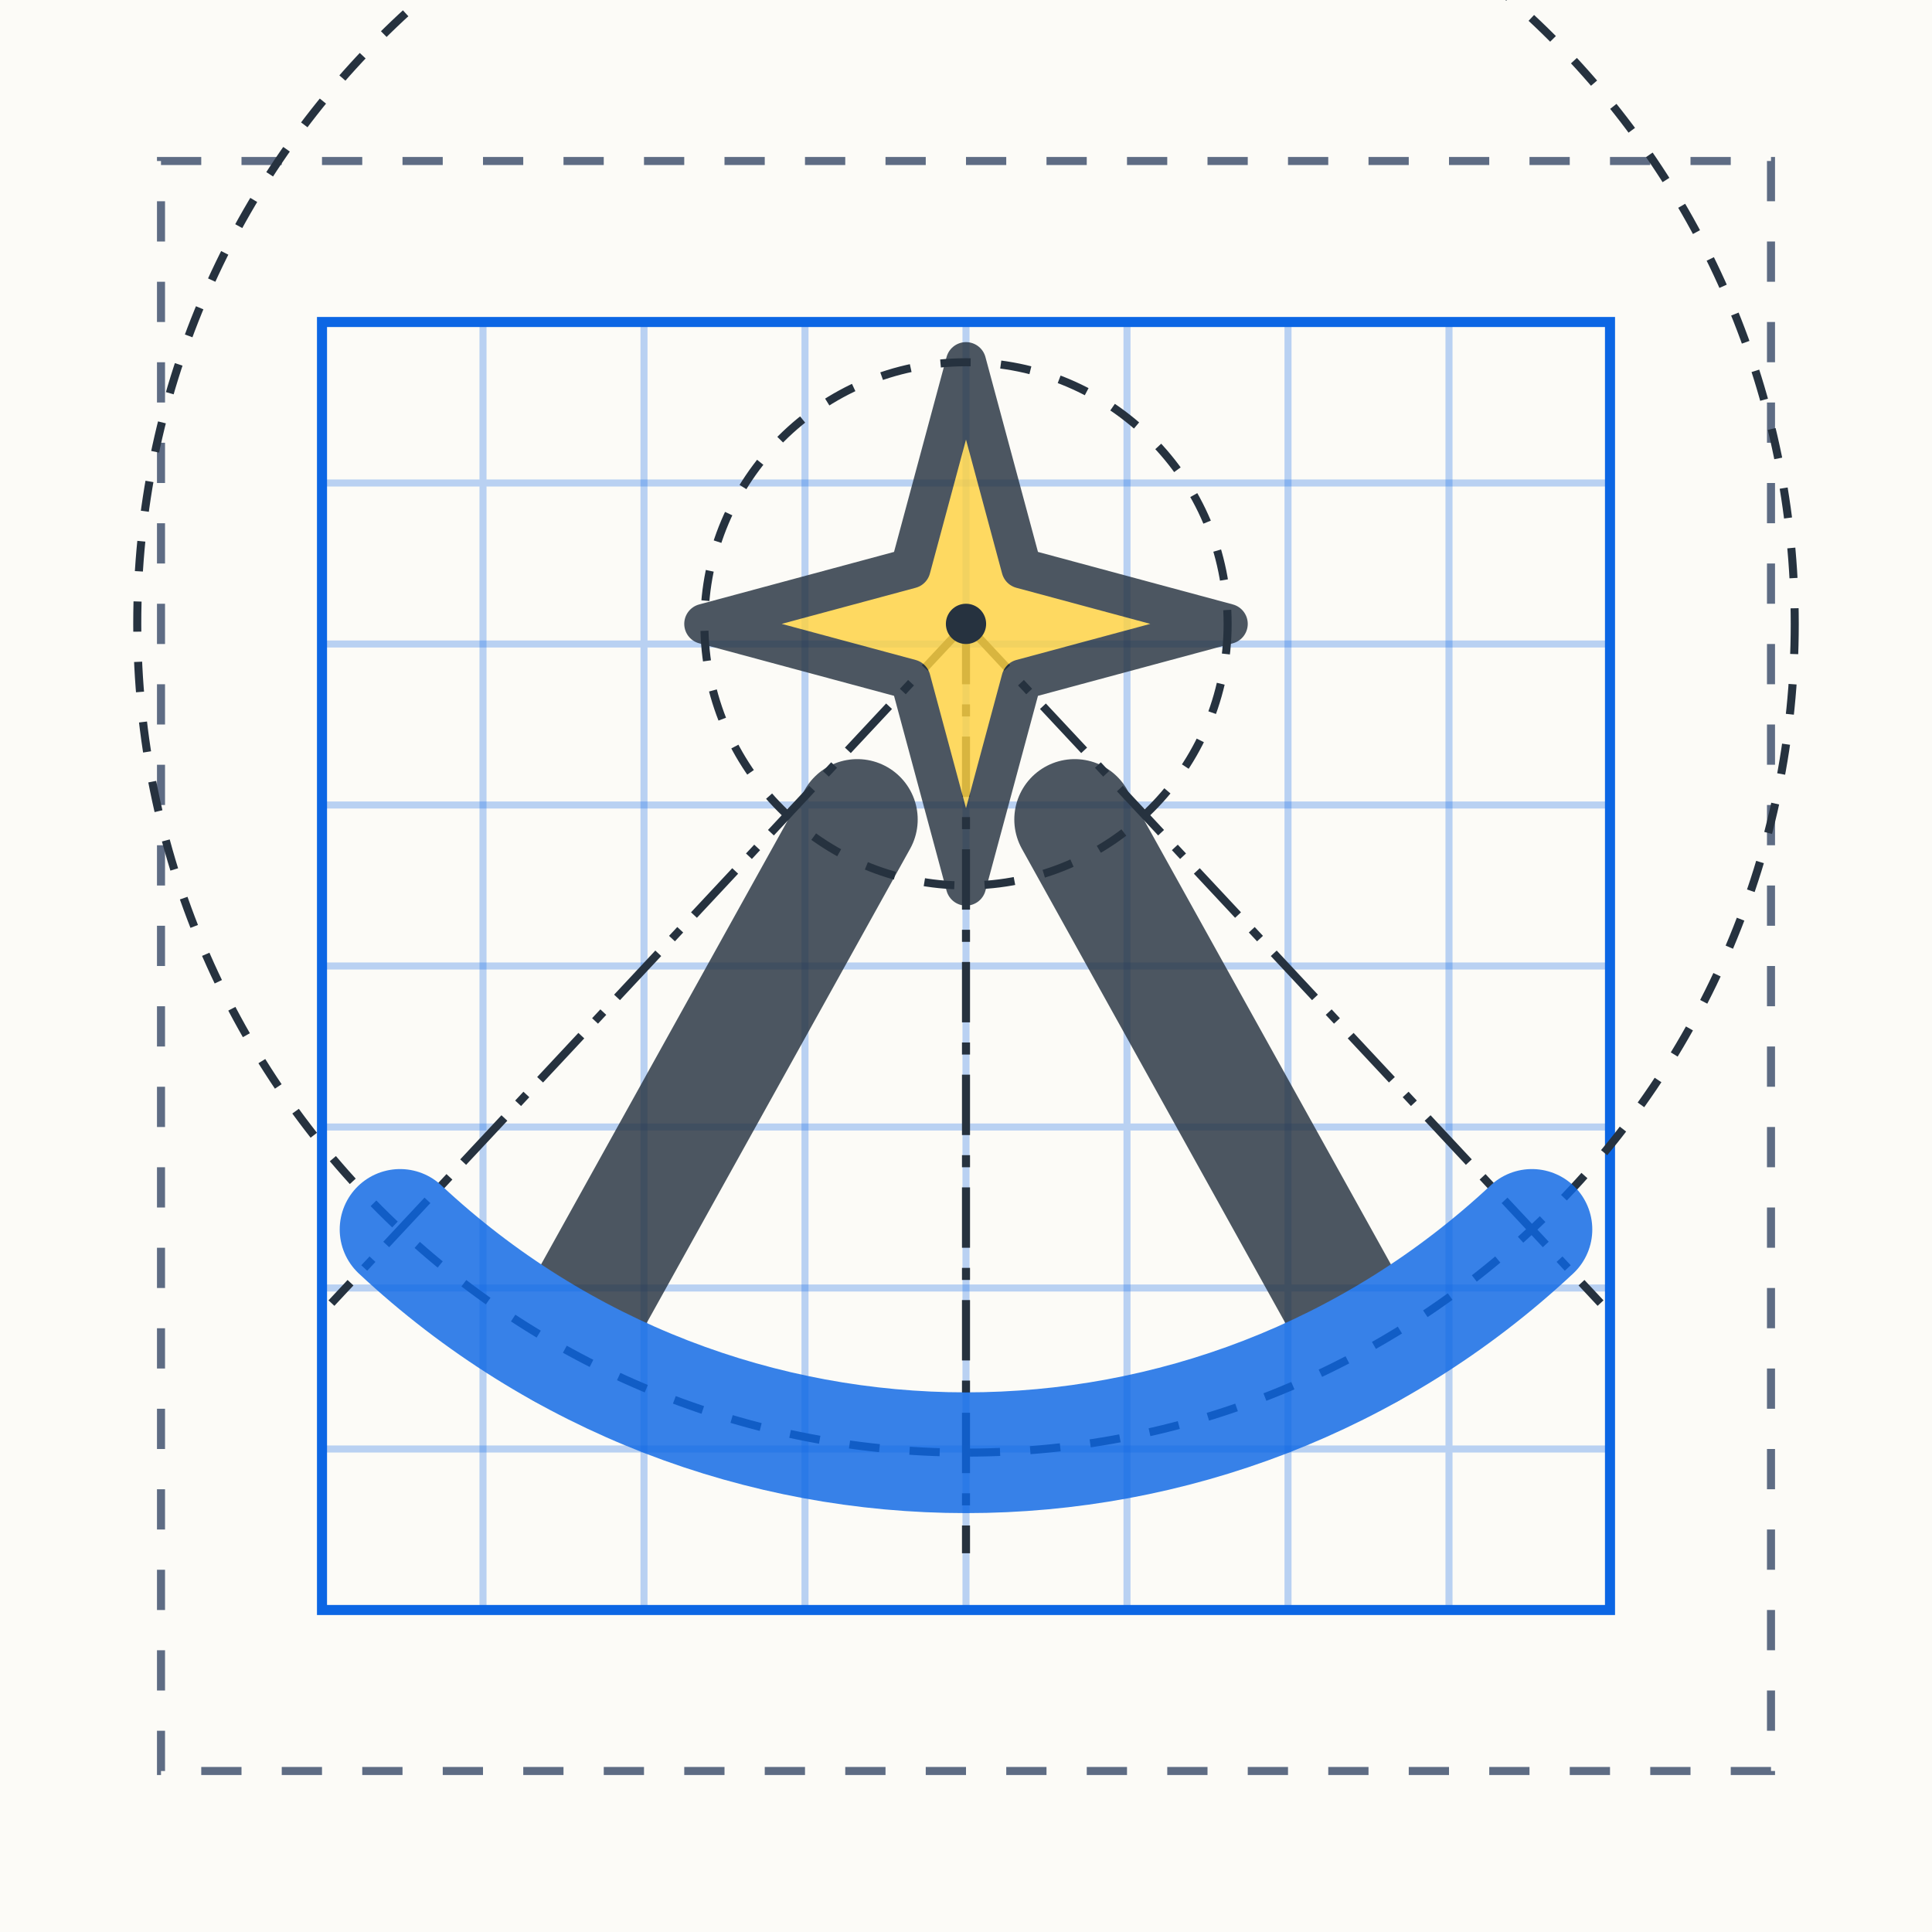
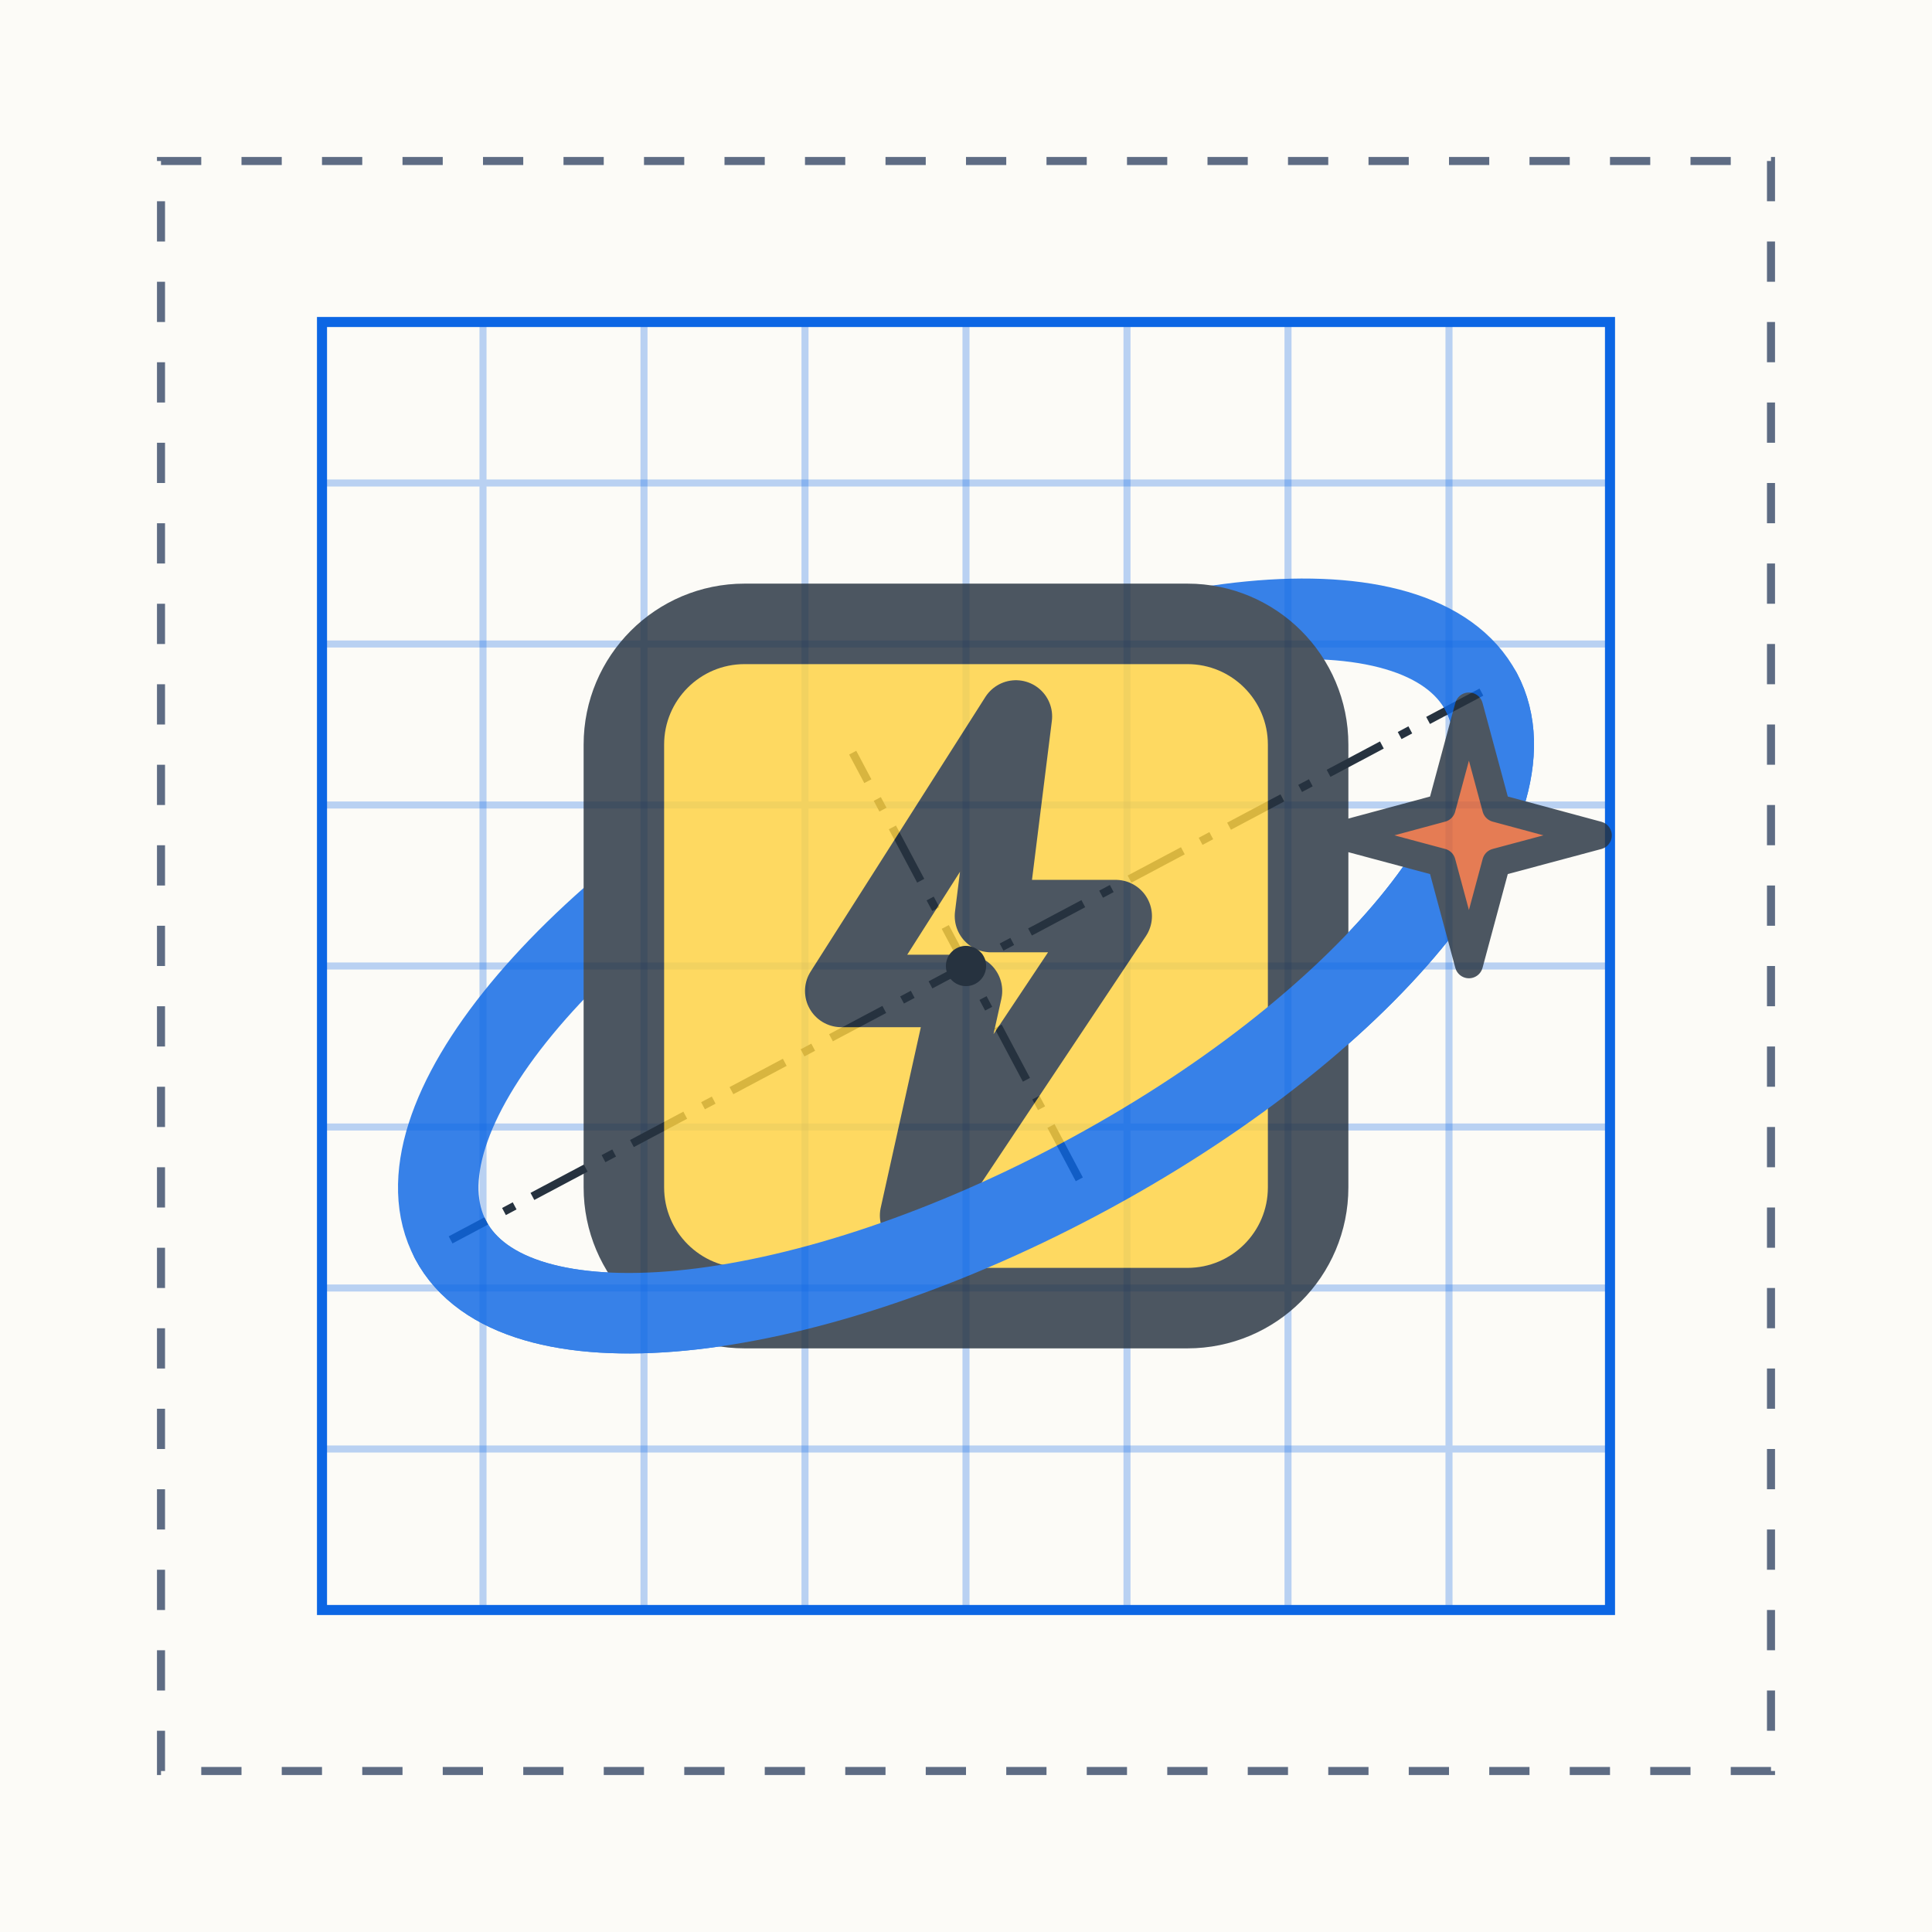
<svg xmlns="http://www.w3.org/2000/svg" viewBox="-16 -16 96 96" role="img" aria-label="Construction">
  <rect x="-16" y="-16" width="96" height="96" fill="#fcfbf7" />
  <path d="M0 0V64M0 0H64" stroke="#0c66e4" stroke-opacity=".28" stroke-width=".35" />
  <path d="M8 0V64M0 8H64" stroke="#0c66e4" stroke-opacity=".28" stroke-width=".35" />
  <path d="M16 0V64M0 16H64" stroke="#0c66e4" stroke-opacity=".28" stroke-width=".35" />
  <path d="M24 0V64M0 24H64" stroke="#0c66e4" stroke-opacity=".28" stroke-width=".35" />
  <path d="M32 0V64M0 32H64" stroke="#0c66e4" stroke-opacity=".28" stroke-width=".35" />
  <path d="M40 0V64M0 40H64" stroke="#0c66e4" stroke-opacity=".28" stroke-width=".35" />
  <path d="M48 0V64M0 48H64" stroke="#0c66e4" stroke-opacity=".28" stroke-width=".35" />
  <path d="M56 0V64M0 56H64" stroke="#0c66e4" stroke-opacity=".28" stroke-width=".35" />
  <path d="M64 0V64M0 64H64" stroke="#0c66e4" stroke-opacity=".28" stroke-width=".35" />
  <rect x="0" y="0" width="64" height="64" fill="none" stroke="#0c66e4" stroke-width=".5" />
  <rect x="-8" y="-8" width="80" height="80" fill="none" stroke="#5e6c84" stroke-width=".4" stroke-dasharray="2 2" />
-   <circle cx="32" cy="15" r="41.18" fill="none" stroke="#26323f" stroke-width=".4" stroke-dasharray="1.5 1.5" />
-   <circle cx="32" cy="15" r="13" fill="none" stroke="#26323f" stroke-width=".4" stroke-dasharray="1.5 1.5" />
-   <path d="M32 15L63.53 48.75" stroke="#26323f" stroke-width=".4" stroke-dasharray="3 1 .6 1" />
-   <path d="M32 15L0.47 48.75" stroke="#26323f" stroke-width=".4" stroke-dasharray="3 1 .6 1" />
-   <path d="M32 15L32 61.18" stroke="#26323f" stroke-width=".4" stroke-dasharray="3 1 .6 1" />
+   <path d="M57.61 18.39L6.39 45.61" stroke="#26323f" stroke-width=".4" stroke-dasharray="3 1 .6 1" />
+   <path d="M37.63 42.6L26.37 21.4" stroke="#26323f" stroke-width=".4" stroke-dasharray="3 1 .6 1" />
  <g opacity=".82">
-     <path d="M26.6 24.72L12 51" fill="none" stroke="#26323f" stroke-width="6" stroke-linecap="round" />
-     <path d="M37.4 24.72L52 51" fill="none" stroke="#26323f" stroke-width="6" stroke-linecap="round" />
-     <path d="M60.12 45.09A41.18 41.18 0 0 1 3.88 45.09" fill="none" stroke="#0c66e4" stroke-width="6" stroke-linecap="round" />
-     <path d="M32 2L34.76 12.24L45 15L34.76 17.76L32 28L29.24 17.76L19 15L29.24 12.24Z" fill="#ffd23f" stroke="#26323f" stroke-width="2" stroke-linejoin="round" />
+     <ellipse cx="32" cy="32" rx="29" ry="12" transform="rotate(-28 32 32)" fill="none" stroke="#0c66e4" stroke-width="4" stroke-linecap="round" />
+     <rect x="15" y="15" width="34" height="34" rx="6" fill="#ffd23f" stroke="#26323f" stroke-width="4" />
+     <path d="M34.48 19.6L25.8 33.24L32 33.24L29.52 44.4L39.44 29.52L33.24 29.52Z" fill="none" stroke="#26323f" stroke-width="3.6" stroke-linejoin="round" />
+     <path d="M57.61 18.39A29 12 -28 0 1 6.39 45.61" fill="none" stroke="#0c66e4" stroke-width="4" stroke-linecap="round" />
+     <path d="M56.99 19.11L58.35 24.15L63.39 25.51L58.35 26.86L56.99 31.91L55.63 26.86L50.59 25.51L55.63 24.15Z" fill="#e0602f" stroke="#26323f" stroke-width="1.4" stroke-linejoin="round" />
  </g>
-   <circle cx="32" cy="15" r="1" fill="#26323f" />
+   <circle cx="32" cy="32" r="1" fill="#26323f" />
</svg>
